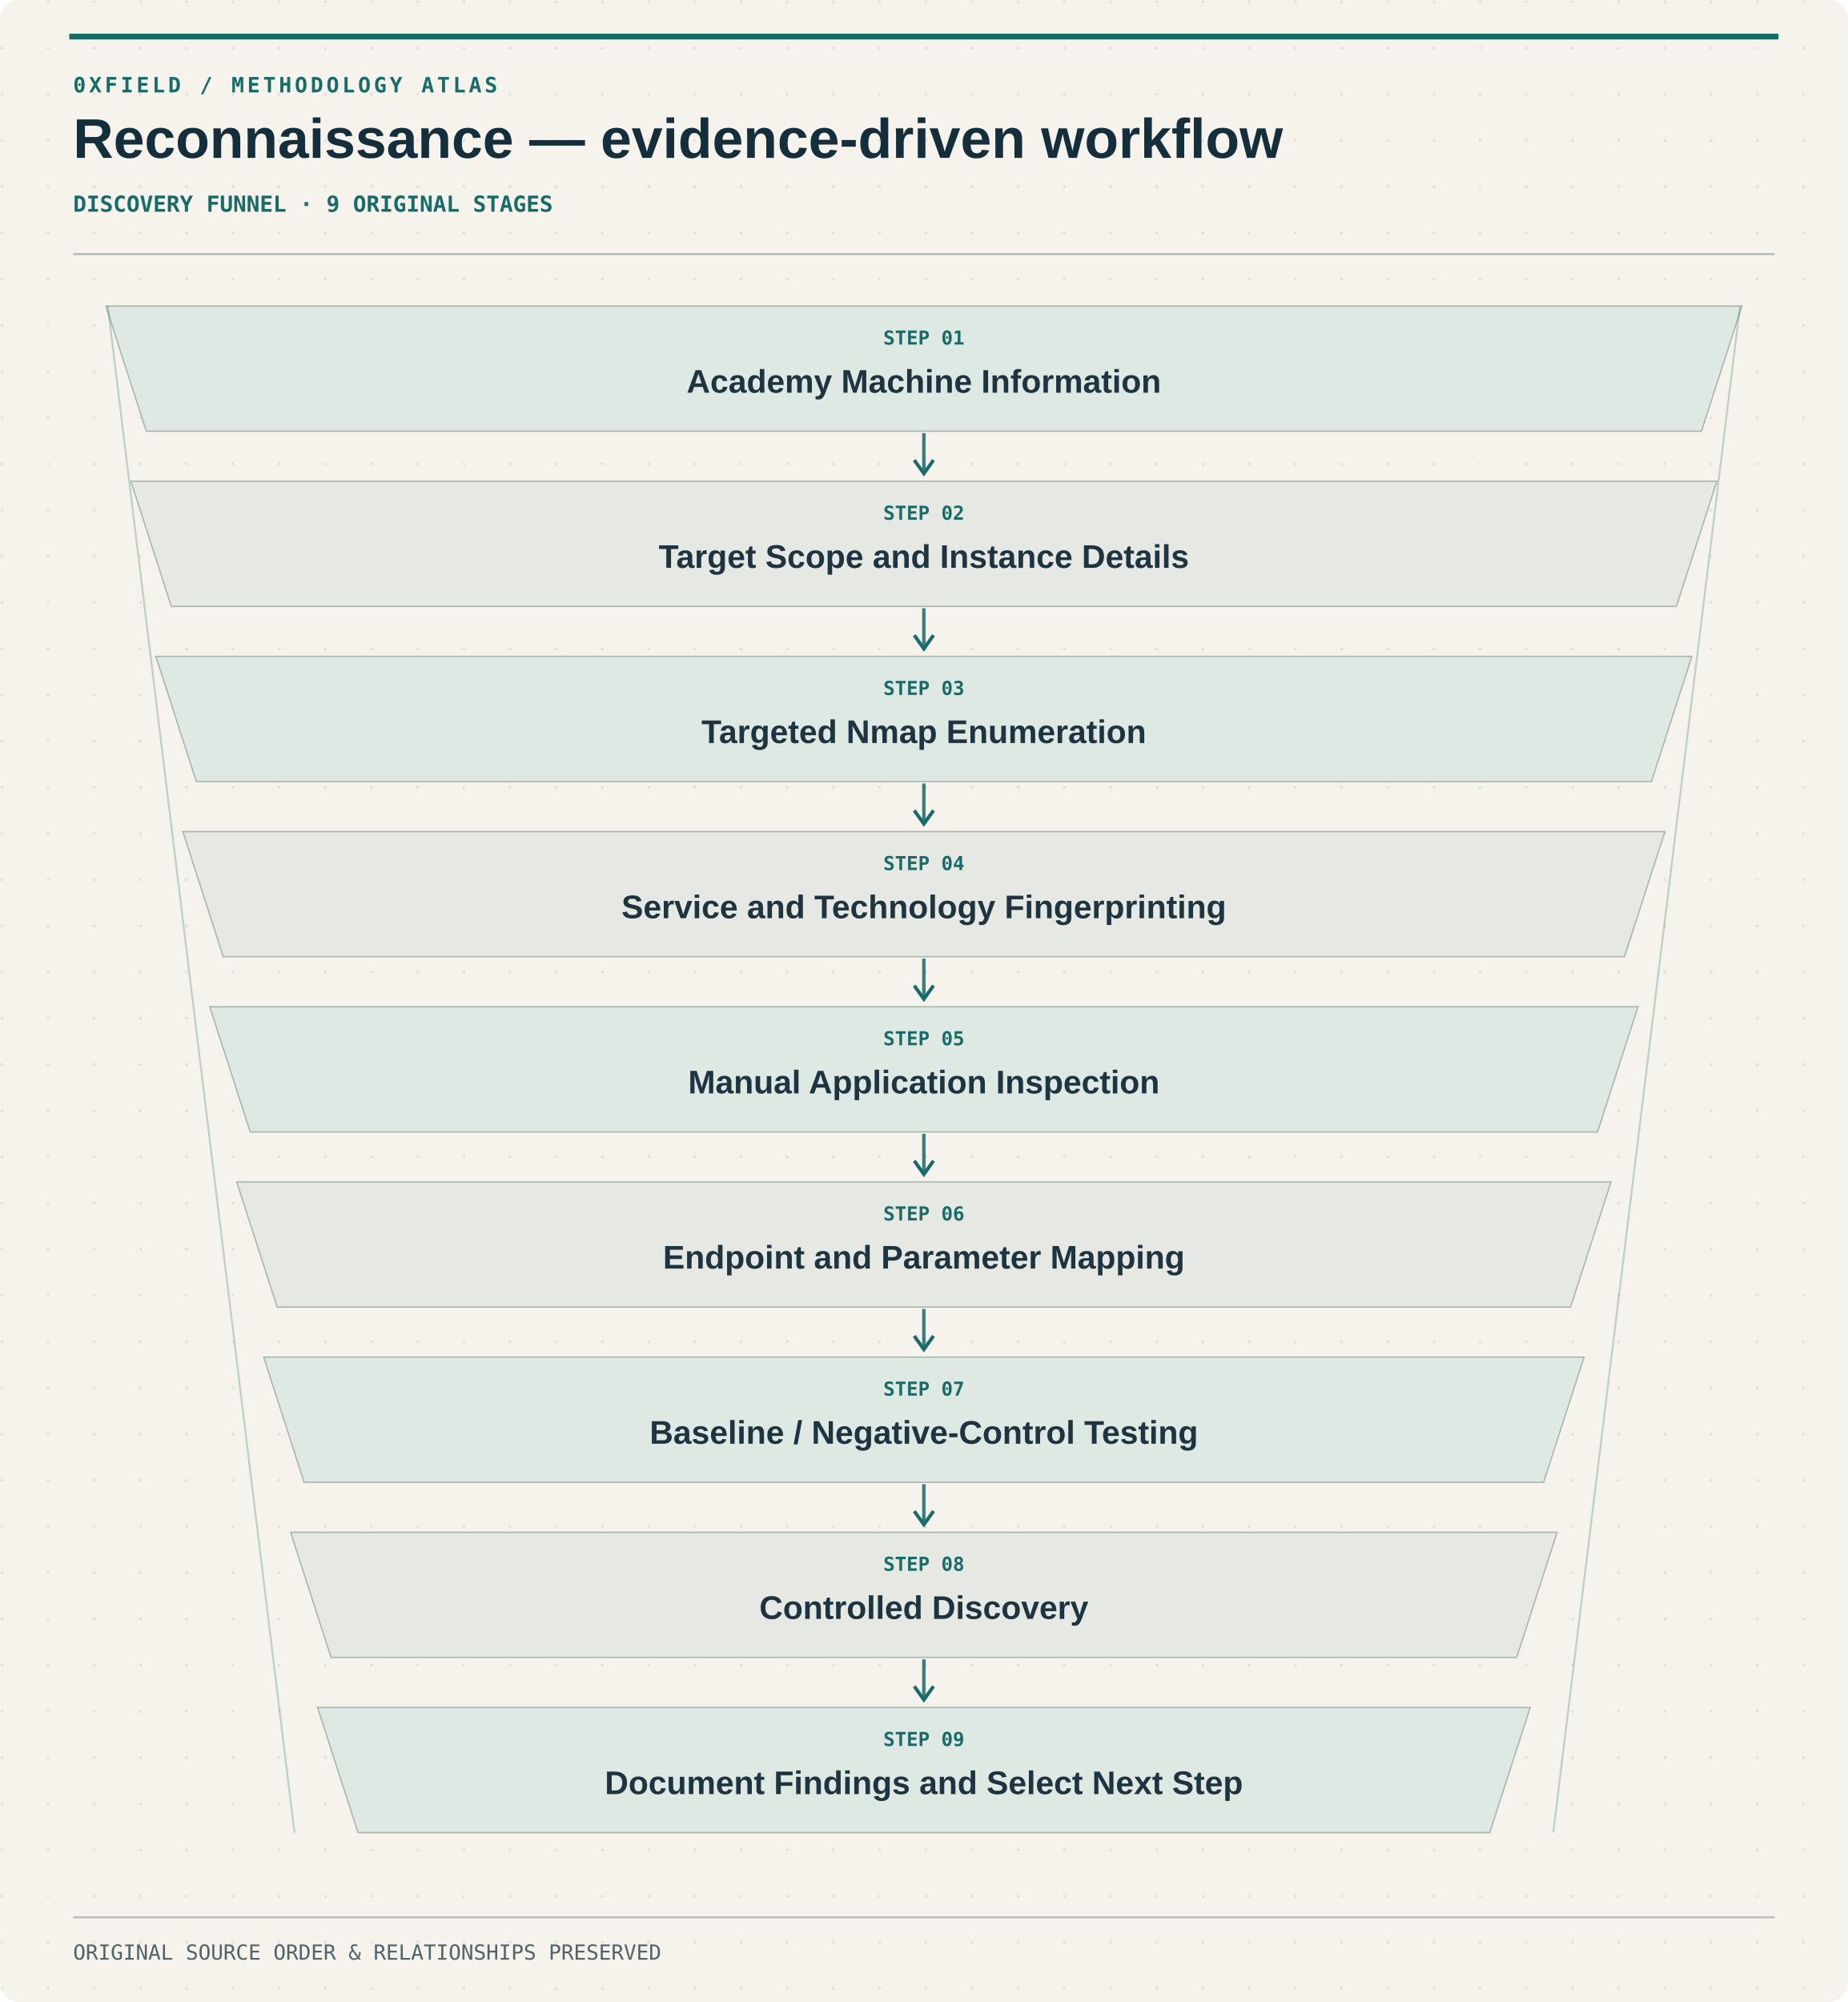
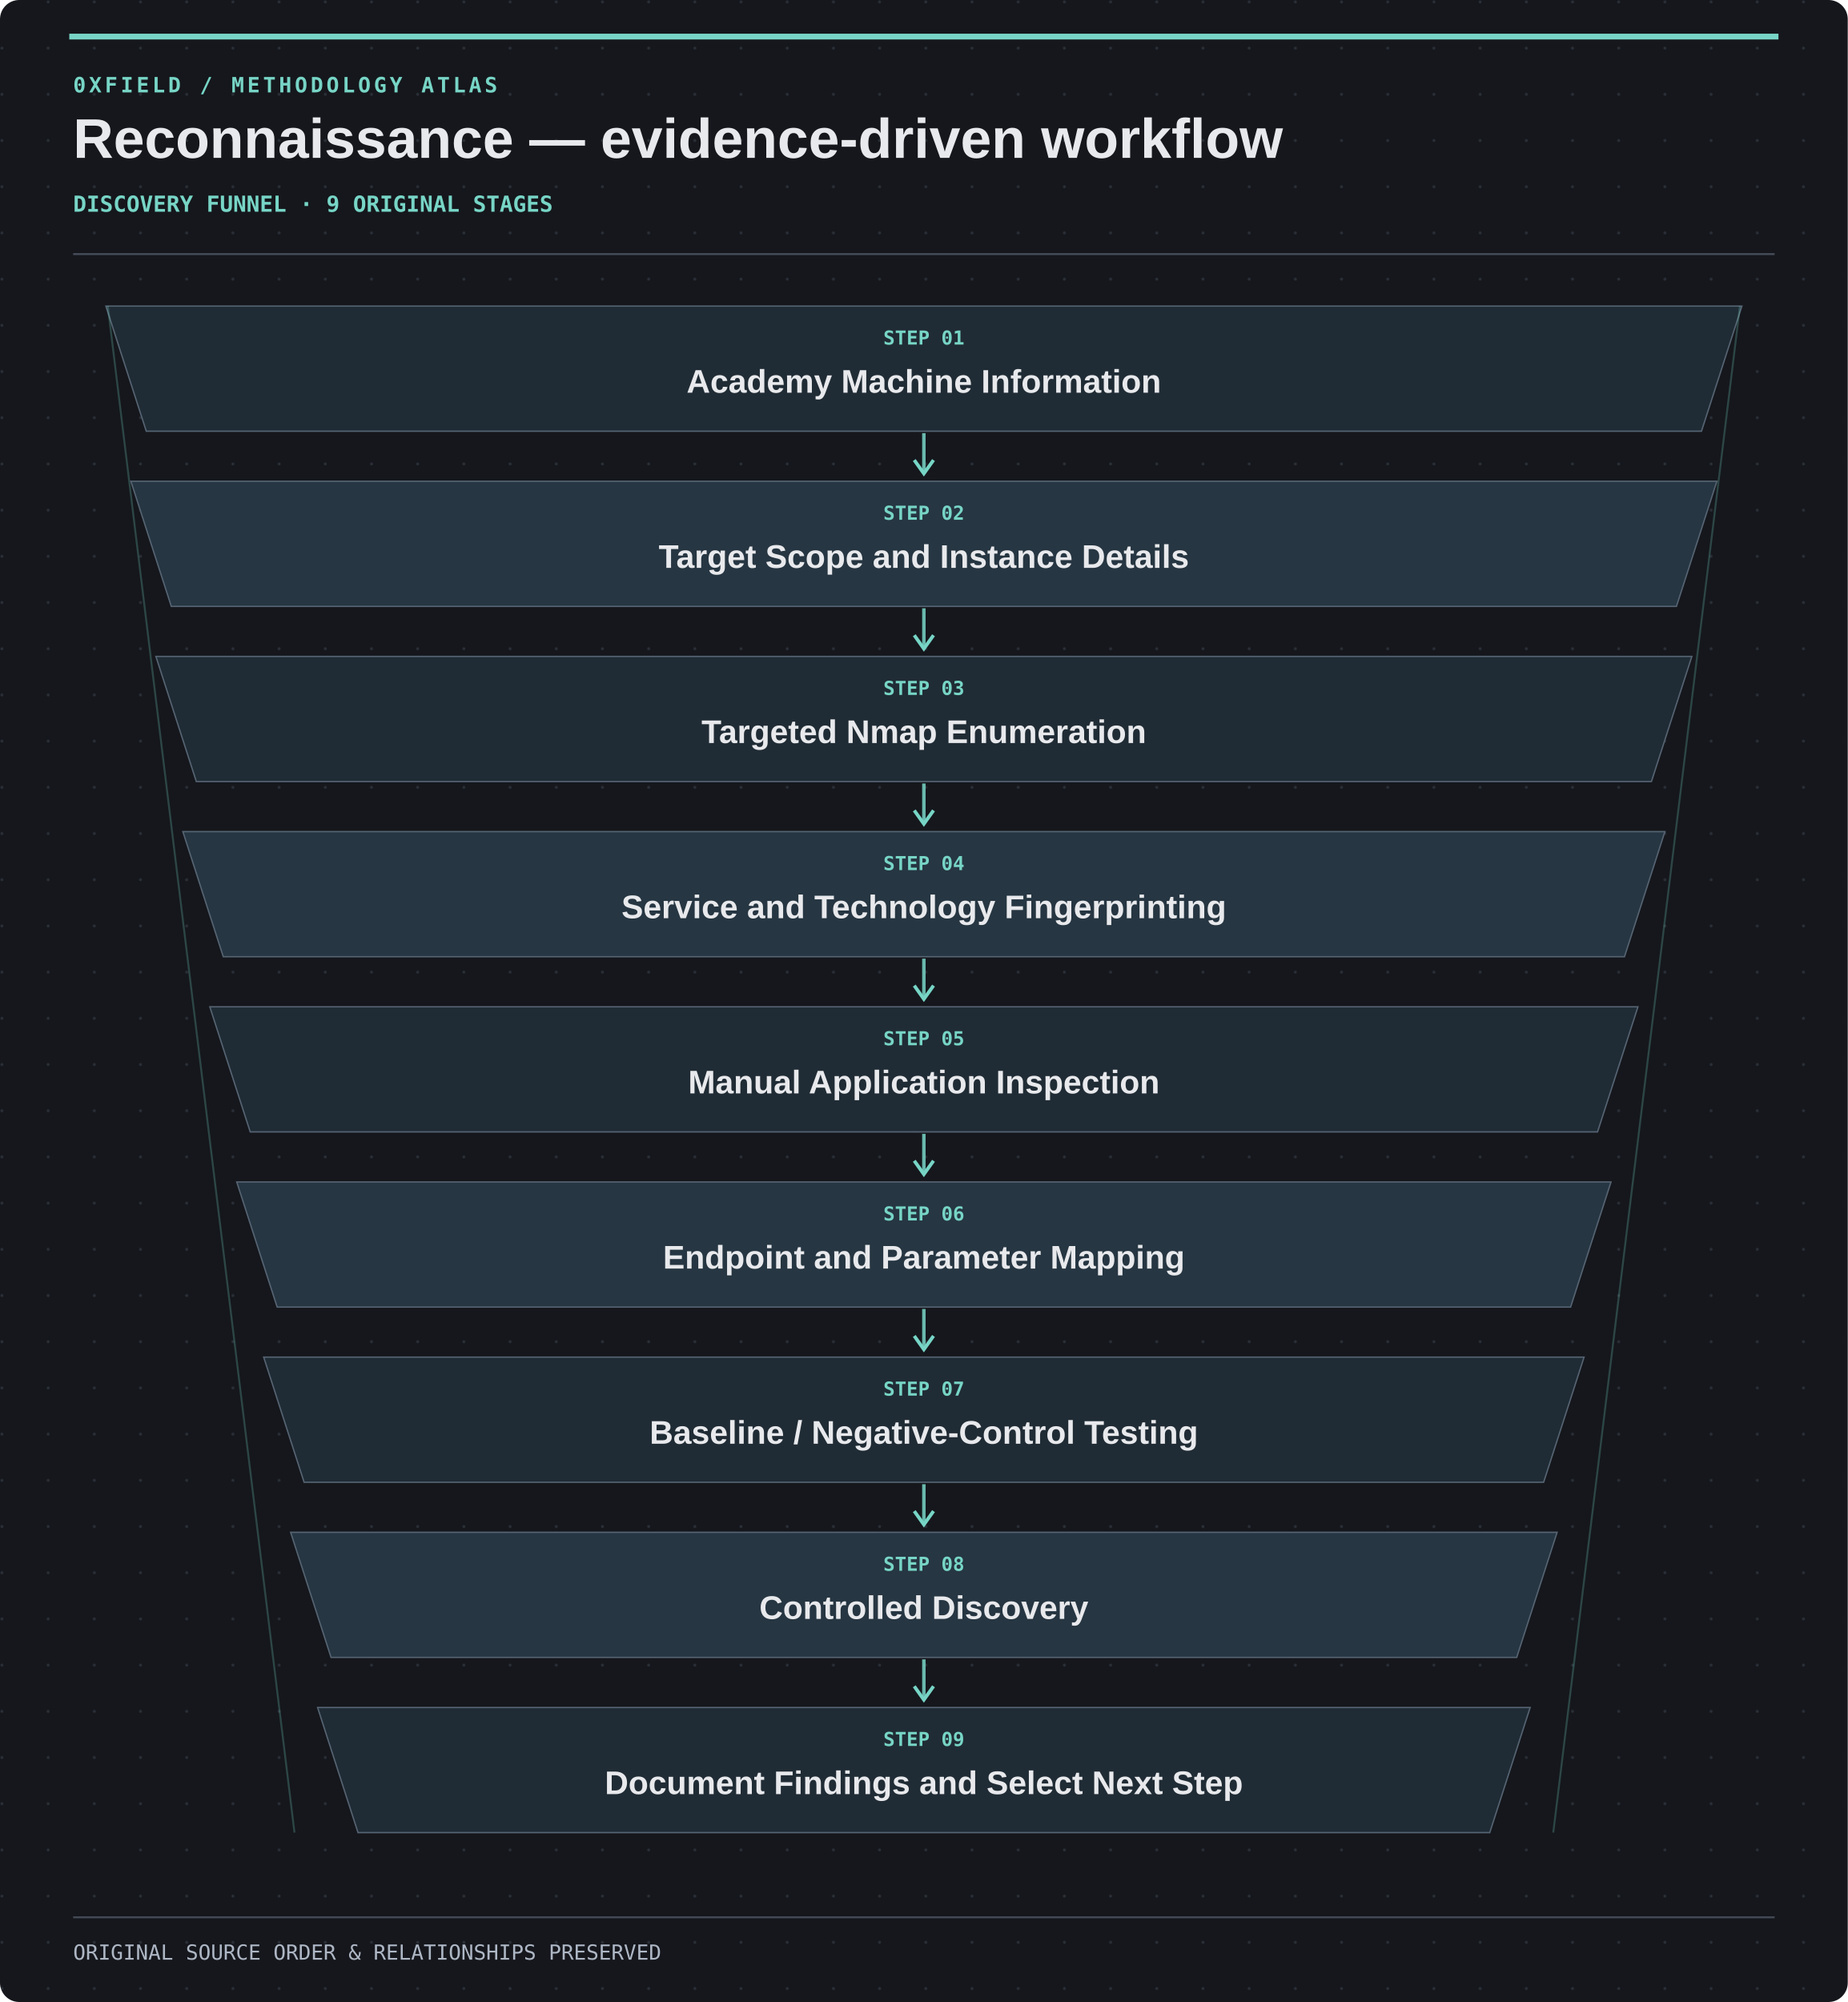
<svg xmlns="http://www.w3.org/2000/svg" width="960" height="1040" viewBox="0 0 960 1040" data-layout="funnel" role="img" aria-labelledby="atlas-title atlas-desc">
  <defs>
    <pattern id="atlas-dot" width="24" height="24" patternUnits="userSpaceOnUse">
-       <circle cx="1" cy="1" r=".8" fill="#8d9693" opacity=".19" />
+       <circle cx="1" cy="1" r=".8" fill="#8091a3" opacity=".19" />
    </pattern>
  </defs>
-   <rect width="960" height="1040" rx="10" fill="#f5f3eb" />
+   <rect width="960" height="1040" rx="10" fill="#15171c" />
  <rect width="960" height="1040" rx="10" fill="url(#atlas-dot)" />
-   <path d="M36 19H924" stroke="#176b69" stroke-width="3" />
-   <text x="38" y="48" font-family="Consolas,monospace" fill="#176b69" font-size="11" letter-spacing="1.6" font-weight="700">0XFIELD  /  METHODOLOGY ATLAS</text>
-   <text x="38" y="82" font-family="Arial,Helvetica,sans-serif" font-weight="800" font-size="29" fill="#142e3c">Reconnaissance — evidence-driven workflow</text>
-   <text x="38" y="110" font-family="Consolas,monospace" font-size="11.5" font-weight="700" fill="#176b69">DISCOVERY FUNNEL  ·  9 ORIGINAL STAGES</text>
-   <path d="M38 132H922" stroke="#91a0a0" stroke-width="1" opacity=".68" />
-   <path d="M55 159H905L884 224H76Z" fill="#dfe9e4" stroke="#a9b7b1" stroke-width=".7" />
+   <path d="M36 19H924" stroke="#77d5c6" stroke-width="3" />
+   <text x="38" y="48" font-family="Consolas,monospace" fill="#77d5c6" font-size="11" letter-spacing="1.6" font-weight="700">0XFIELD  /  METHODOLOGY ATLAS</text>
+   <text x="38" y="82" font-family="Arial,Helvetica,sans-serif" font-weight="800" font-size="29" fill="#e8e9ec">Reconnaissance — evidence-driven workflow</text>
+   <text x="38" y="110" font-family="Consolas,monospace" font-size="11.5" font-weight="700" fill="#77d5c6">DISCOVERY FUNNEL  ·  9 ORIGINAL STAGES</text>
+   <path d="M38 132H922" stroke="#5c6674" stroke-width="1" opacity=".68" />
+   <path d="M55 159H905L884 224H76Z" fill="#202c35" stroke="#566473" stroke-width=".7" />
  <g id="stage-01" aria-label="Academy Machine Information">
-     <text x="480" y="179" font-family="Consolas,monospace" font-size="10" font-weight="700" text-anchor="middle" fill="#176b69">STEP 01</text>
-     <text x="480" y="204" font-family="Arial,Helvetica,sans-serif" font-size="17" font-weight="600" text-anchor="middle" fill="#1e3440">
+     <text x="480" y="179" font-family="Consolas,monospace" font-size="10" font-weight="700" text-anchor="middle" fill="#77d5c6">STEP 01</text>
+     <text x="480" y="204" font-family="Arial,Helvetica,sans-serif" font-size="17" font-weight="600" text-anchor="middle" fill="#e8e9ec">
      <tspan x="480" dy="0">Academy Machine Information</tspan>
    </text>
  </g>
-   <path d="M480 225V246" stroke="#176b69" stroke-width="1.8" stroke-linejoin="round" fill="none" opacity=".85" />
-   <path d="M475 239L480 246L485 239" stroke="#176b69" stroke-width="1.8" fill="none" />
-   <path d="M68 250H892L871 315H89Z" fill="#e6e9e3" stroke="#a9b7b1" stroke-width=".7" />
+   <path d="M480 225V246" stroke="#77d5c6" stroke-width="1.8" stroke-linejoin="round" fill="none" opacity=".85" />
+   <path d="M475 239L480 246L485 239" stroke="#77d5c6" stroke-width="1.8" fill="none" />
+   <path d="M68 250H892L871 315H89Z" fill="#263642" stroke="#566473" stroke-width=".7" />
  <g id="stage-02" aria-label="Target Scope and Instance Details">
-     <text x="480" y="270" font-family="Consolas,monospace" font-size="10" font-weight="700" text-anchor="middle" fill="#176b69">STEP 02</text>
-     <text x="480" y="295" font-family="Arial,Helvetica,sans-serif" font-size="17" font-weight="600" text-anchor="middle" fill="#1e3440">
+     <text x="480" y="270" font-family="Consolas,monospace" font-size="10" font-weight="700" text-anchor="middle" fill="#77d5c6">STEP 02</text>
+     <text x="480" y="295" font-family="Arial,Helvetica,sans-serif" font-size="17" font-weight="600" text-anchor="middle" fill="#e8e9ec">
      <tspan x="480" dy="0">Target Scope and Instance Details</tspan>
    </text>
  </g>
-   <path d="M480 316V337" stroke="#176b69" stroke-width="1.8" stroke-linejoin="round" fill="none" opacity=".85" />
-   <path d="M475 330L480 337L485 330" stroke="#176b69" stroke-width="1.8" fill="none" />
-   <path d="M81 341H879L858 406H102Z" fill="#dfe9e4" stroke="#a9b7b1" stroke-width=".7" />
+   <path d="M480 316V337" stroke="#77d5c6" stroke-width="1.8" stroke-linejoin="round" fill="none" opacity=".85" />
+   <path d="M475 330L480 337L485 330" stroke="#77d5c6" stroke-width="1.8" fill="none" />
+   <path d="M81 341H879L858 406H102Z" fill="#202c35" stroke="#566473" stroke-width=".7" />
  <g id="stage-03" aria-label="Targeted Nmap Enumeration">
-     <text x="480" y="361" font-family="Consolas,monospace" font-size="10" font-weight="700" text-anchor="middle" fill="#176b69">STEP 03</text>
-     <text x="480" y="386" font-family="Arial,Helvetica,sans-serif" font-size="17" font-weight="600" text-anchor="middle" fill="#1e3440">
+     <text x="480" y="361" font-family="Consolas,monospace" font-size="10" font-weight="700" text-anchor="middle" fill="#77d5c6">STEP 03</text>
+     <text x="480" y="386" font-family="Arial,Helvetica,sans-serif" font-size="17" font-weight="600" text-anchor="middle" fill="#e8e9ec">
      <tspan x="480" dy="0">Targeted Nmap Enumeration</tspan>
    </text>
  </g>
-   <path d="M480 407V428" stroke="#176b69" stroke-width="1.8" stroke-linejoin="round" fill="none" opacity=".85" />
-   <path d="M475 421L480 428L485 421" stroke="#176b69" stroke-width="1.8" fill="none" />
-   <path d="M95 432H865L844 497H116Z" fill="#e6e9e3" stroke="#a9b7b1" stroke-width=".7" />
+   <path d="M480 407V428" stroke="#77d5c6" stroke-width="1.8" stroke-linejoin="round" fill="none" opacity=".85" />
+   <path d="M475 421L480 428L485 421" stroke="#77d5c6" stroke-width="1.8" fill="none" />
+   <path d="M95 432H865L844 497H116Z" fill="#263642" stroke="#566473" stroke-width=".7" />
  <g id="stage-04" aria-label="Service and Technology Fingerprinting">
-     <text x="480" y="452" font-family="Consolas,monospace" font-size="10" font-weight="700" text-anchor="middle" fill="#176b69">STEP 04</text>
-     <text x="480" y="477" font-family="Arial,Helvetica,sans-serif" font-size="17" font-weight="600" text-anchor="middle" fill="#1e3440">
+     <text x="480" y="452" font-family="Consolas,monospace" font-size="10" font-weight="700" text-anchor="middle" fill="#77d5c6">STEP 04</text>
+     <text x="480" y="477" font-family="Arial,Helvetica,sans-serif" font-size="17" font-weight="600" text-anchor="middle" fill="#e8e9ec">
      <tspan x="480" dy="0">Service and Technology Fingerprinting</tspan>
    </text>
  </g>
-   <path d="M480 498V519" stroke="#176b69" stroke-width="1.8" stroke-linejoin="round" fill="none" opacity=".85" />
-   <path d="M475 512L480 519L485 512" stroke="#176b69" stroke-width="1.8" fill="none" />
-   <path d="M109 523H851L830 588H130Z" fill="#dfe9e4" stroke="#a9b7b1" stroke-width=".7" />
+   <path d="M480 498V519" stroke="#77d5c6" stroke-width="1.8" stroke-linejoin="round" fill="none" opacity=".85" />
+   <path d="M475 512L480 519L485 512" stroke="#77d5c6" stroke-width="1.8" fill="none" />
+   <path d="M109 523H851L830 588H130Z" fill="#202c35" stroke="#566473" stroke-width=".7" />
  <g id="stage-05" aria-label="Manual Application Inspection">
-     <text x="480" y="543" font-family="Consolas,monospace" font-size="10" font-weight="700" text-anchor="middle" fill="#176b69">STEP 05</text>
-     <text x="480" y="568" font-family="Arial,Helvetica,sans-serif" font-size="17" font-weight="600" text-anchor="middle" fill="#1e3440">
+     <text x="480" y="543" font-family="Consolas,monospace" font-size="10" font-weight="700" text-anchor="middle" fill="#77d5c6">STEP 05</text>
+     <text x="480" y="568" font-family="Arial,Helvetica,sans-serif" font-size="17" font-weight="600" text-anchor="middle" fill="#e8e9ec">
      <tspan x="480" dy="0">Manual Application Inspection</tspan>
    </text>
  </g>
-   <path d="M480 589V610" stroke="#176b69" stroke-width="1.8" stroke-linejoin="round" fill="none" opacity=".85" />
-   <path d="M475 603L480 610L485 603" stroke="#176b69" stroke-width="1.8" fill="none" />
-   <path d="M123 614H837L816 679H144Z" fill="#e6e9e3" stroke="#a9b7b1" stroke-width=".7" />
+   <path d="M480 589V610" stroke="#77d5c6" stroke-width="1.8" stroke-linejoin="round" fill="none" opacity=".85" />
+   <path d="M475 603L480 610L485 603" stroke="#77d5c6" stroke-width="1.8" fill="none" />
+   <path d="M123 614H837L816 679H144Z" fill="#263642" stroke="#566473" stroke-width=".7" />
  <g id="stage-06" aria-label="Endpoint and Parameter Mapping">
-     <text x="480" y="634" font-family="Consolas,monospace" font-size="10" font-weight="700" text-anchor="middle" fill="#176b69">STEP 06</text>
-     <text x="480" y="659" font-family="Arial,Helvetica,sans-serif" font-size="17" font-weight="600" text-anchor="middle" fill="#1e3440">
+     <text x="480" y="634" font-family="Consolas,monospace" font-size="10" font-weight="700" text-anchor="middle" fill="#77d5c6">STEP 06</text>
+     <text x="480" y="659" font-family="Arial,Helvetica,sans-serif" font-size="17" font-weight="600" text-anchor="middle" fill="#e8e9ec">
      <tspan x="480" dy="0">Endpoint and Parameter Mapping</tspan>
    </text>
  </g>
-   <path d="M480 680V701" stroke="#176b69" stroke-width="1.8" stroke-linejoin="round" fill="none" opacity=".85" />
-   <path d="M475 694L480 701L485 694" stroke="#176b69" stroke-width="1.8" fill="none" />
-   <path d="M137 705H823L802 770H158Z" fill="#dfe9e4" stroke="#a9b7b1" stroke-width=".7" />
+   <path d="M480 680V701" stroke="#77d5c6" stroke-width="1.8" stroke-linejoin="round" fill="none" opacity=".85" />
+   <path d="M475 694L480 701L485 694" stroke="#77d5c6" stroke-width="1.8" fill="none" />
+   <path d="M137 705H823L802 770H158Z" fill="#202c35" stroke="#566473" stroke-width=".7" />
  <g id="stage-07" aria-label="Baseline / Negative-Control Testing">
-     <text x="480" y="725" font-family="Consolas,monospace" font-size="10" font-weight="700" text-anchor="middle" fill="#176b69">STEP 07</text>
-     <text x="480" y="750" font-family="Arial,Helvetica,sans-serif" font-size="17" font-weight="600" text-anchor="middle" fill="#1e3440">
+     <text x="480" y="725" font-family="Consolas,monospace" font-size="10" font-weight="700" text-anchor="middle" fill="#77d5c6">STEP 07</text>
+     <text x="480" y="750" font-family="Arial,Helvetica,sans-serif" font-size="17" font-weight="600" text-anchor="middle" fill="#e8e9ec">
      <tspan x="480" dy="0">Baseline / Negative-Control Testing</tspan>
    </text>
  </g>
-   <path d="M480 771V792" stroke="#176b69" stroke-width="1.8" stroke-linejoin="round" fill="none" opacity=".85" />
-   <path d="M475 785L480 792L485 785" stroke="#176b69" stroke-width="1.8" fill="none" />
-   <path d="M151 796H809L788 861H172Z" fill="#e6e9e3" stroke="#a9b7b1" stroke-width=".7" />
+   <path d="M480 771V792" stroke="#77d5c6" stroke-width="1.8" stroke-linejoin="round" fill="none" opacity=".85" />
+   <path d="M475 785L480 792L485 785" stroke="#77d5c6" stroke-width="1.8" fill="none" />
+   <path d="M151 796H809L788 861H172Z" fill="#263642" stroke="#566473" stroke-width=".7" />
  <g id="stage-08" aria-label="Controlled Discovery">
-     <text x="480" y="816" font-family="Consolas,monospace" font-size="10" font-weight="700" text-anchor="middle" fill="#176b69">STEP 08</text>
-     <text x="480" y="841" font-family="Arial,Helvetica,sans-serif" font-size="17" font-weight="600" text-anchor="middle" fill="#1e3440">
+     <text x="480" y="816" font-family="Consolas,monospace" font-size="10" font-weight="700" text-anchor="middle" fill="#77d5c6">STEP 08</text>
+     <text x="480" y="841" font-family="Arial,Helvetica,sans-serif" font-size="17" font-weight="600" text-anchor="middle" fill="#e8e9ec">
      <tspan x="480" dy="0">Controlled Discovery</tspan>
    </text>
  </g>
-   <path d="M480 862V883" stroke="#176b69" stroke-width="1.8" stroke-linejoin="round" fill="none" opacity=".85" />
-   <path d="M475 876L480 883L485 876" stroke="#176b69" stroke-width="1.8" fill="none" />
-   <path d="M165 887H795L774 952H186Z" fill="#dfe9e4" stroke="#a9b7b1" stroke-width=".7" />
+   <path d="M480 862V883" stroke="#77d5c6" stroke-width="1.8" stroke-linejoin="round" fill="none" opacity=".85" />
+   <path d="M475 876L480 883L485 876" stroke="#77d5c6" stroke-width="1.8" fill="none" />
+   <path d="M165 887H795L774 952H186Z" fill="#202c35" stroke="#566473" stroke-width=".7" />
  <g id="stage-09" aria-label="Document Findings and Select Next Step">
-     <text x="480" y="907" font-family="Consolas,monospace" font-size="10" font-weight="700" text-anchor="middle" fill="#176b69">STEP 09</text>
-     <text x="480" y="932" font-family="Arial,Helvetica,sans-serif" font-size="17" font-weight="600" text-anchor="middle" fill="#1e3440">
+     <text x="480" y="907" font-family="Consolas,monospace" font-size="10" font-weight="700" text-anchor="middle" fill="#77d5c6">STEP 09</text>
+     <text x="480" y="932" font-family="Arial,Helvetica,sans-serif" font-size="17" font-weight="600" text-anchor="middle" fill="#e8e9ec">
      <tspan x="480" dy="0">Document Findings and Select Next Step</tspan>
    </text>
  </g>
-   <path d="M56 159L153 952M904 159L807 952" stroke="#176b69" stroke-width="1" stroke-opacity=".25" />
-   <path d="M38 996H922" stroke="#91a0a0" stroke-width="1" opacity=".65" />
-   <text x="38" y="1018" fill="#52636a" font-family="Consolas,monospace" font-size="10.8">ORIGINAL SOURCE ORDER &amp; RELATIONSHIPS PRESERVED</text>
+   <path d="M56 159L153 952M904 159L807 952" stroke="#77d5c6" stroke-width="1" stroke-opacity=".25" />
+   <path d="M38 996H922" stroke="#5c6674" stroke-width="1" opacity=".65" />
+   <text x="38" y="1018" fill="#aeb7c5" font-family="Consolas,monospace" font-size="10.8">ORIGINAL SOURCE ORDER &amp; RELATIONSHIPS PRESERVED</text>
</svg>
